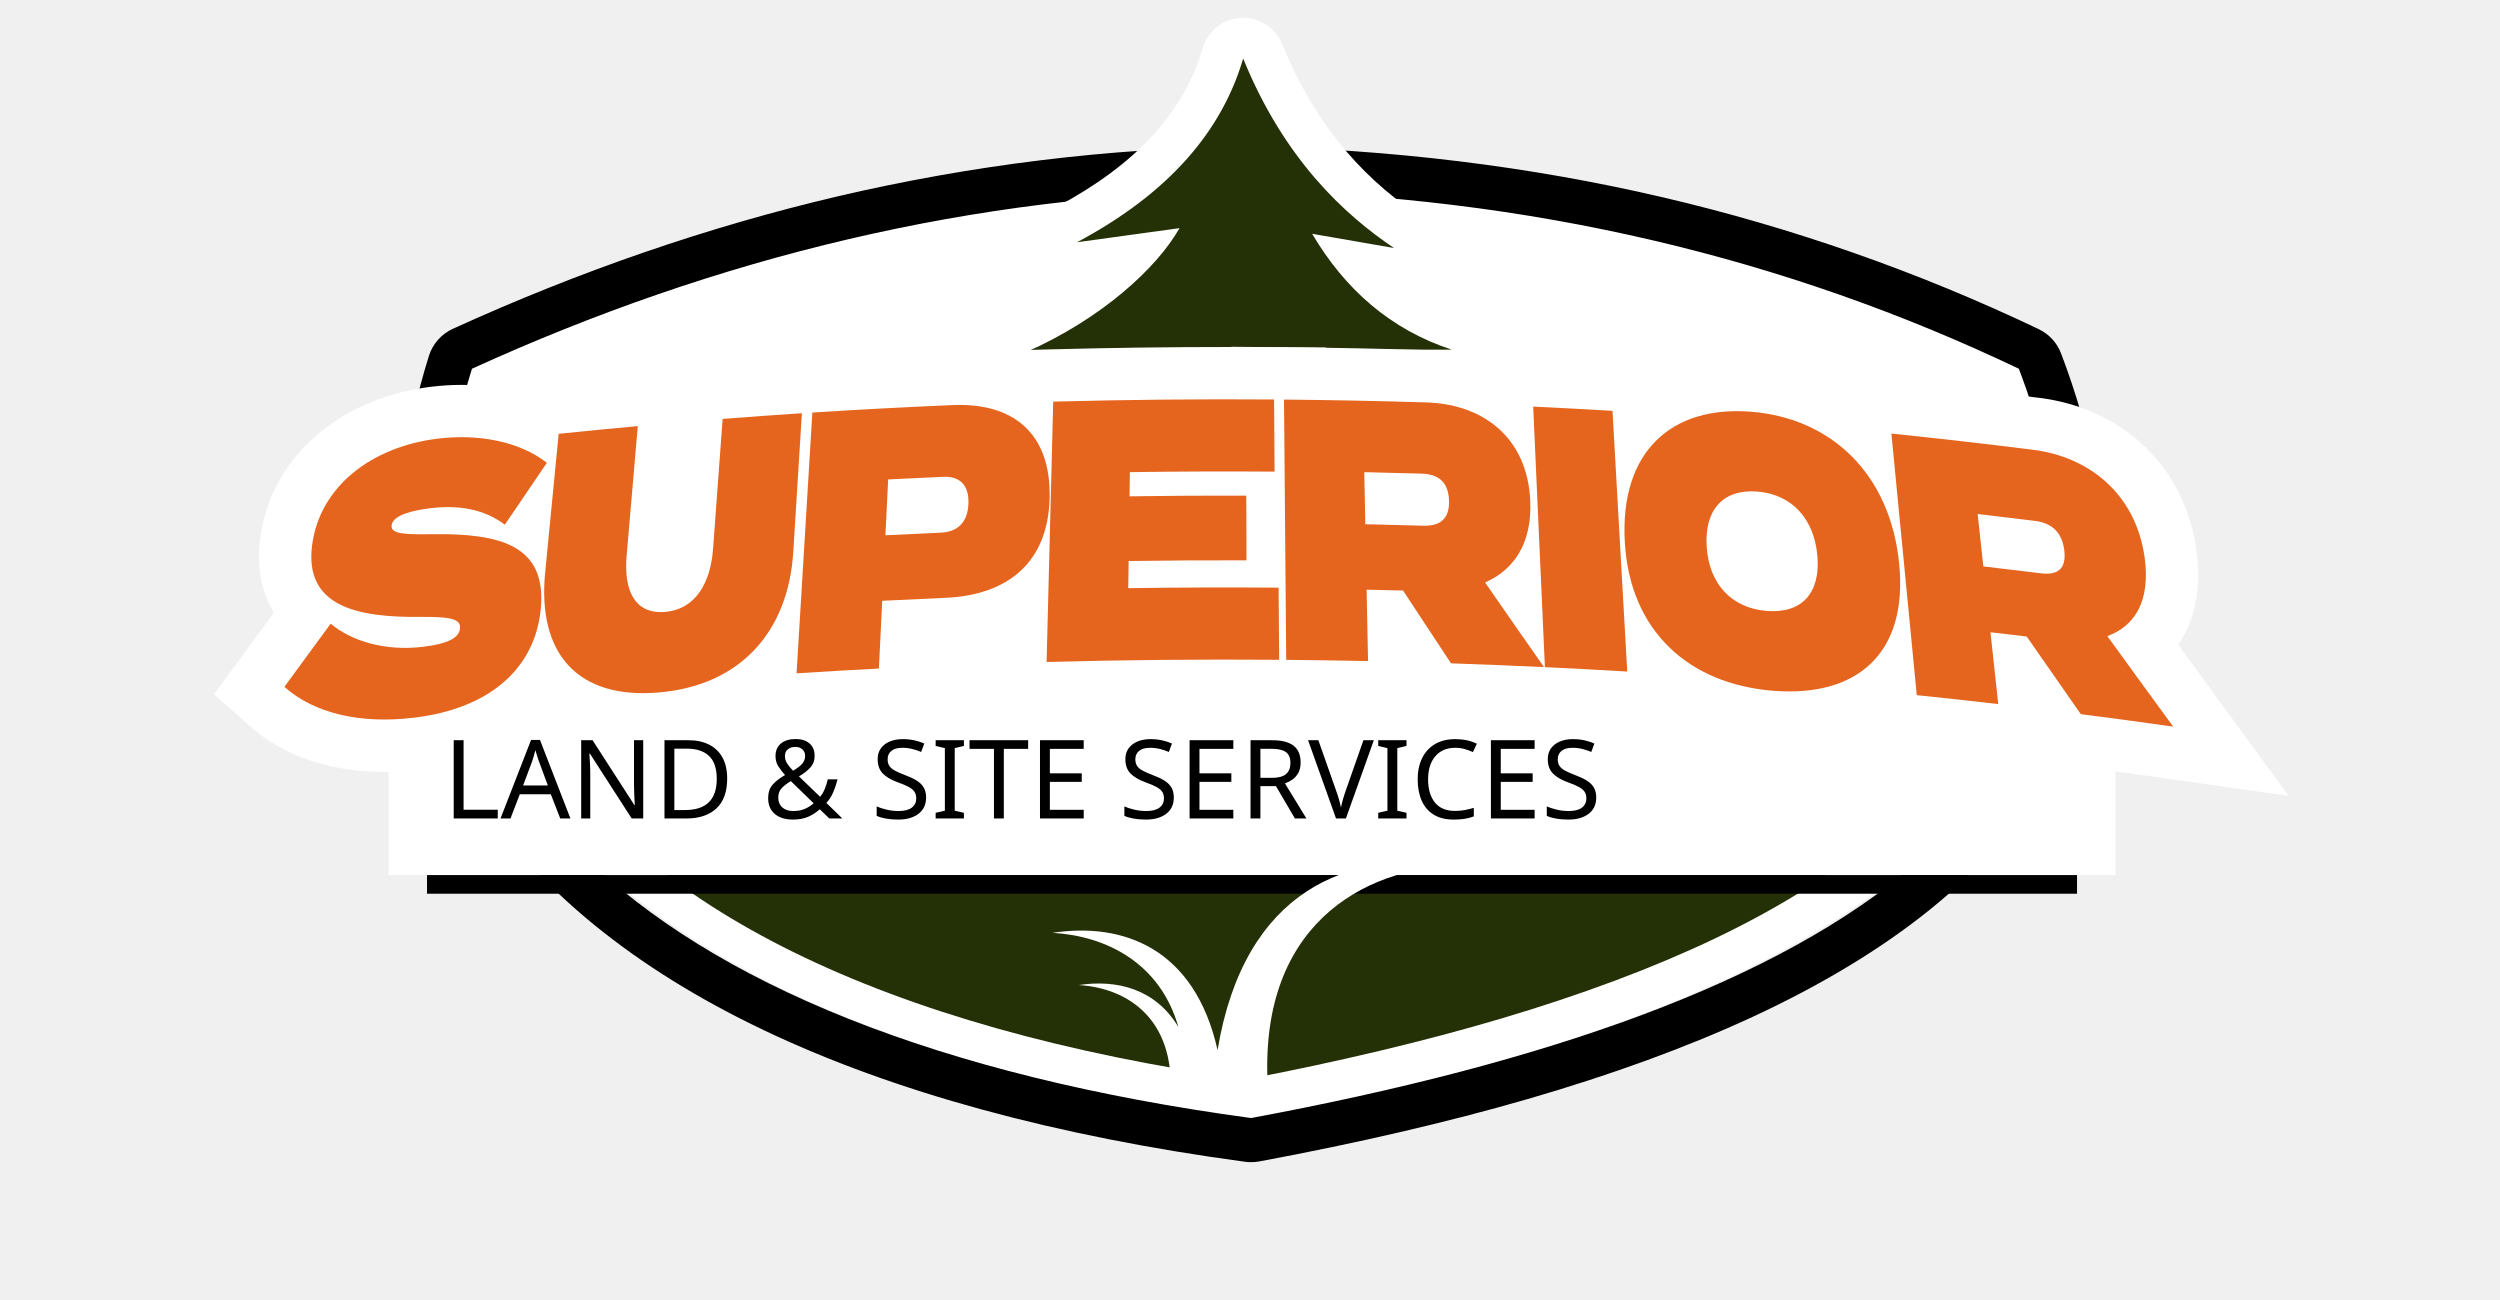
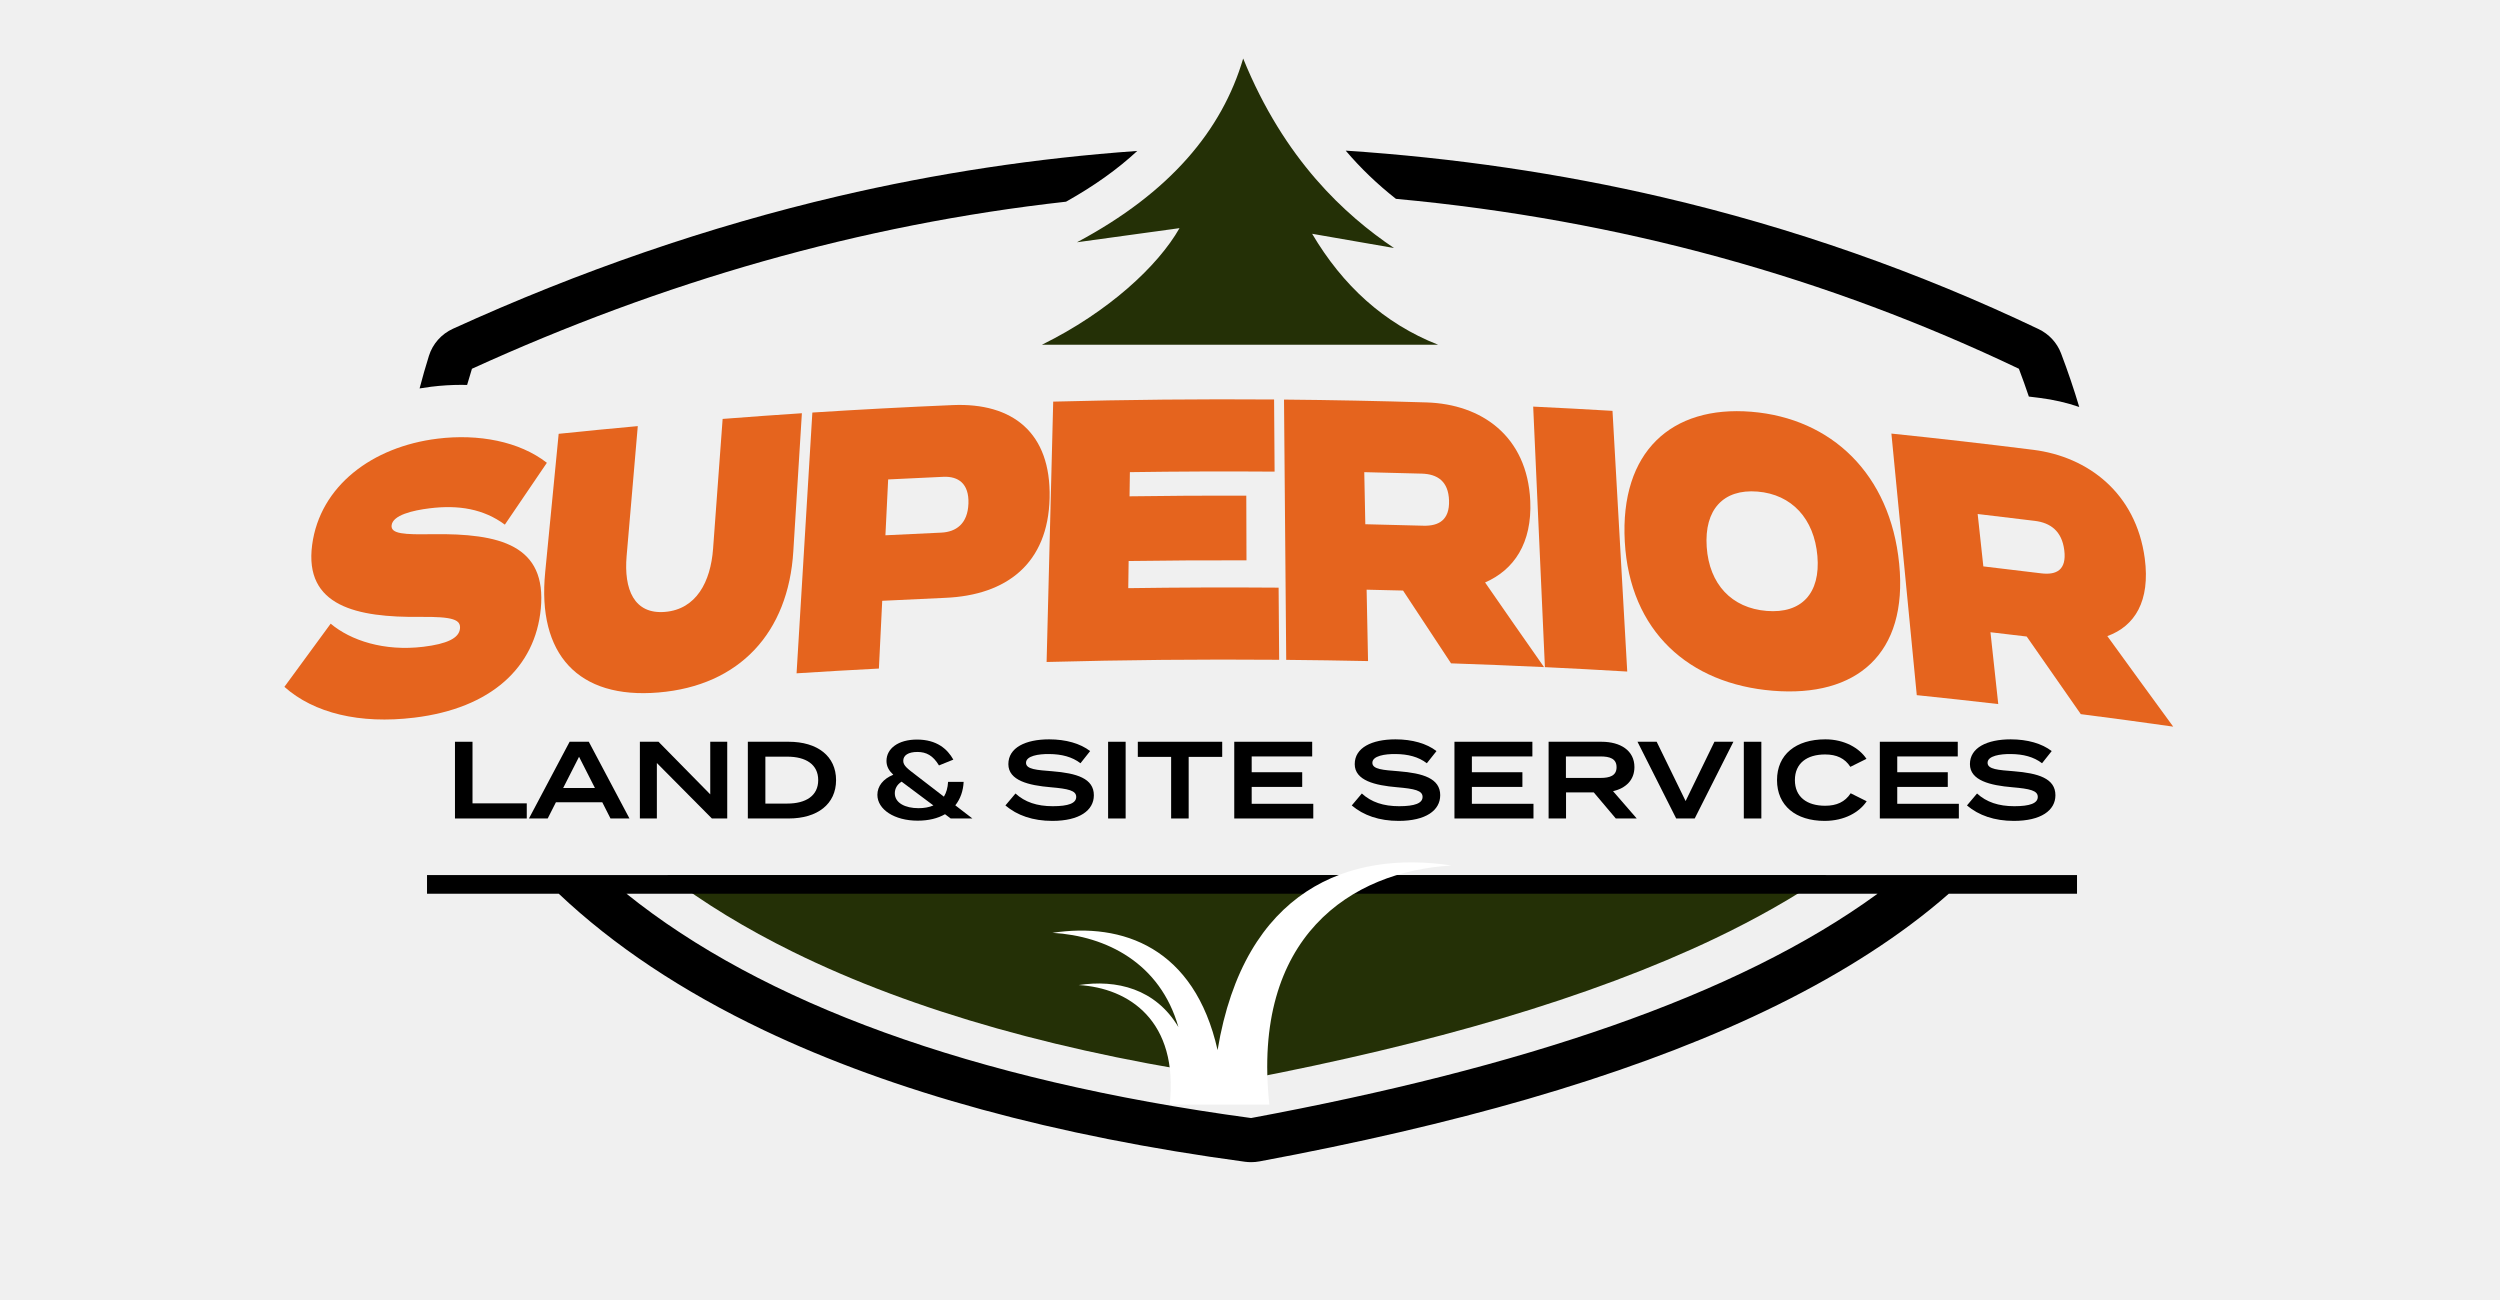
<svg xmlns="http://www.w3.org/2000/svg" id="Layer_1" version="1.1" viewBox="0 0 3600 1872">
  <defs>
    <style>
      .st0 {
-         font-family: Termina-Demi, Termina;
-         font-size: 157.83px;
-         font-weight: 300;
+         fill: #fff;
      }

      .st1 {
-         fill: #fff;
+         fill: #243006;
      }

      .st2 {
-         fill: #243006;
-       }
- 
-       .st3 {
        fill: #e5641e;
      }
    </style>
  </defs>
-   <path class="st1" d="M679.61,511.82c-171.22,558.15,219.79,975.89,1121.98,1100.02,848.96-161.12,1339.49-472.85,1105.61-1100.02-333.84-162.38-703.03-253.76-1113.8-261.68-391.25,5.42-761.25,97.82-1113.8,261.68Z" />
-   <path class="st2" d="M767.61,1044.34c4.13,7.44,8.42,14.82,12.91,22.13,73.64,120.04,195.28,222.42,361.54,304.32,173.42,85.42,392.73,147.19,652.02,183.64,134.78-25.86,258.3-55.32,367.28-87.61,116.23-34.44,219.91-73.27,308.14-115.4,90.41-43.17,167.39-91.14,228.8-142.55,60.31-50.5,107.35-105.83,139.89-164.52H767.61Z" />
-   <path d="M1801.58,1673.52c-2.95,0-5.9-.2-8.83-.59-273.32-36.89-506.47-100.65-692.98-189.52-186.89-89.05-326.34-202.86-414.48-338.28-59.05-90.73-94.68-190.86-105.88-297.63-11.09-105.72,1.78-218.47,38.26-335.12,5.39-17.22,17.97-31.4,34.63-38.99,182.39-83.15,369-147.34,554.65-190.79,192.11-44.97,389.12-69.12,585.55-71.79.3,0,.6,0,.9,0,.42,0,.83,0,1.25.01,206.41,3.9,408.11,28.54,599.5,73.23,186.52,43.56,368.67,107.42,541.38,189.82,14.96,7.14,26.55,19.65,32.36,34.94,43.94,115.57,64.84,225.08,62.12,325.5-2.7,99.67-28.61,192.93-77,277.17-41.29,71.88-99.91,138.69-174.22,198.59-69.71,56.19-155.49,108.07-254.96,154.19-93.74,43.47-202.89,83.34-324.41,118.5-114.71,33.19-244.5,63.35-385.76,89.65-3.99.74-8.03,1.11-12.08,1.11ZM679.6,531.01c-171.22,547.47,219.79,957.2,1121.98,1078.96,848.96-158.04,1339.49-463.8,1105.61-1078.96-333.84-159.27-703.03-248.9-1113.8-256.67-391.25,5.32-761.25,95.95-1113.8,256.67Z" />
-   <path class="st1" d="M1703.61,1160.61c-33.49,0-60.64-27.15-60.64-60.64v-204.07l-257.74,32.2c-2.52.32-5.04.47-7.54.47-22.95,0-44.23-13.04-54.48-34.07-11.36-23.31-6.65-51.26,11.73-69.55l107.99-107.47-53.56,10.49c-3.91.77-7.83,1.14-11.69,1.14-25.19,0-48.33-15.76-57.08-40.27-10.08-28.26,2.02-59.64,28.47-73.82,46.04-24.68,85.19-47.01,118.33-67.53-20.05-5.95-36.21-22.08-41.56-43.37-7.19-28.61,7.26-58.24,34.22-70.2,19.39-8.6,40.43-18.67,61.3-29.99-13.02-7.25-23.32-19.24-28.2-34.29-9.06-27.95,3.22-58.37,29.15-72.2,113.74-60.66,182.33-135.32,209.7-228.24,7.28-24.73,29.41-42.15,55.15-43.43,1.01-.05,2.03-.08,3.03-.08,24.57,0,46.84,14.87,56.16,37.82,42.96,105.76,106.71,186.03,194.88,245.42,23.73,15.98,33.06,46.38,22.38,72.92-5.38,13.37-15.09,23.93-27.01,30.49,22.18,15.12,46.44,26.97,72.94,35.69,28.3,9.3,45.65,37.78,40.93,67.19-2.76,17.21-12.59,31.76-26.24,40.87,24.88,12.44,51.61,24.29,80.31,35.63,27.08,10.7,42.73,39.13,37.29,67.73s-30.45,49.3-59.57,49.3h-43.35l126.59,99.26c21.16,16.59,28.87,45.15,18.93,70.14-9.24,23.23-31.69,38.22-56.31,38.22-1.86,0-3.74-.09-5.62-.26l-285.12-26.43v210.3c0,33.49-27.15,60.64-60.64,60.64h-173.13Z" />
-   <path class="st2" d="M1790.17,84.26c59.25,145.86,146.85,225.52,217.19,272.89l-117.89-20.5c47.57,80.43,113.12,137.97,201.14,166.91h-150.22c68.52,62.27,151.57,106.8,241.87,142.48h-218.96s264.79,207.61,264.79,207.61l-351.35-32.57v276.82h-173.13v-272.75l-325.89,40.71,249.51-248.32-249.51,48.85c130.74-70.07,100.2-159.46,100.2-159.46,107.53-47.7,187.42-120,220.61-178.42l-147.67,20.35c134.13-71.54,208.89-161.28,239.33-264.61Z" />
-   <rect class="st1" x="559.66" y="908.34" width="2486.49" height="351.78" />
-   <rect x="614.9" y="1260.12" width="2376" height="26.83" />
-   <path class="st1" d="M2090.24,1246.34c-146.94-22.43-298.52,34.2-336.93,265.81-33.28-147.9-137.03-184.24-237.75-168.87,77.71,4.47,155.14,43.55,181.35,135.71-32.96-55.28-88.95-68.85-143.66-60.5,72.27,4.16,144.2,51.31,131.18,172.15h19.61s21.78,0,21.78,0h19.27s18.42,0,18.42,0h64.37c-26.04-241.68,117.82-335.99,262.35-344.31Z" />
+   <path class="st1" d="M960.57,1260.12c52.87,40.19,113.44,77.15,181.49,110.67,173.42,85.42,392.73,147.19,652.02,183.64,134.78-25.86,258.3-55.32,367.28-87.61,116.23-34.44,219.91-73.27,308.14-115.4,59.63-28.48,113.42-59.03,160.75-91.29H960.57Z" />
  <g>
-     <g>
-       <path d="M778.73,876.66c-7.99,84.03-71.18,143.38-182.41,156.79-78.13,9.48-144.24-6.44-186.79-44.39,22.36-30.4,44.58-60.73,66.65-90.98,28.72,24.2,76.94,40.12,133.4,33.28,34.28-4.15,51.3-12.46,52.75-25.94,1.41-12.9-9.23-17.63-57.3-17.1-90.88.98-167.32-15.13-155.53-103.79,11.34-84.82,86.61-141.3,180.51-152.84,58.78-7.25,117.68,3.74,157.49,34.73-20.03,29.62-40.2,59.31-60.51,89.06-30.6-22.69-66.72-28.63-108.09-23.55-24.98,3.06-53.21,9.87-54.97,24.45-1.49,12.43,17.75,13.6,58.8,12.83,97-1.19,164.84,15.51,156.01,107.46Z" />
-       <path d="M1154.71,595.06c-4.11,66.17-8.21,132.33-12.32,198.5-7.01,117.58-77.63,193.85-193.92,203.6-116.28,9.93-175.12-55.39-163.37-173.37,6.46-66.37,12.92-132.73,19.38-199.1,37.96-3.93,75.94-7.64,113.93-11.1-5.36,62.35-10.71,124.7-16.07,187.05-4.14,47.86,10.55,84.3,55.38,80.48,44.84-3.77,65.64-43.21,69.12-91.02,4.58-62.28,9.17-124.57,13.75-186.85,38.03-2.97,76.07-5.7,114.12-8.2Z" />
-       <path d="M1511.44,717.1c-2.22,94.31-61.74,140.07-150.43,143.79-30.21,1.28-60.42,2.7-90.62,4.26-1.59,32.52-3.18,65.04-4.78,97.57-39.53,2.04-79.04,4.33-118.55,6.86,7.58-125.17,15.15-250.34,22.73-375.51,67.41-4.32,134.86-7.9,202.32-10.75,85.96-3.61,141.55,39.57,139.32,133.78ZM1394.55,725.25c1.06-28.93-14.6-39.56-36.03-38.64-26.53,1.15-53.05,2.41-79.57,3.78-1.31,26.8-2.62,53.61-3.94,80.41,26.73-1.38,53.47-2.65,80.21-3.81,21.62-.94,38.26-12.81,39.32-41.75Z" />
-       <path d="M1841.21,846.23c.26,34.62.52,69.25.78,103.87-111.63-.88-223.28.17-334.88,3.15,3.17-124.97,6.33-249.94,9.5-374.91,106.01-2.83,212.05-3.86,318.08-3.07.24,34.62.49,69.25.73,103.87-69.46-.51-138.93-.26-208.39.76-.16,11.6-.32,23.2-.49,34.8,56.04-.82,112.08-1.15,168.13-.98.09,31.05.18,62.11.27,93.16-56.57-.17-113.14.16-169.7.99-.18,13.03-.36,26.06-.55,39.09,72.17-1.06,144.34-1.31,216.52-.74Z" />
-       <path d="M2089.51,955.22c-23.26-35.03-46.31-69.97-69.13-104.83-17.48-.46-34.96-.88-52.45-1.25.69,34.27,1.37,68.55,2.06,102.82-39.28-.83-78.56-1.42-117.84-1.77-1.06-124.93-2.12-249.86-3.18-374.79,68.46.61,136.92,1.98,205.37,4.1,79.05,2.43,144.94,48.43,149.23,141.67,2.73,61.11-23.45,99.42-65.05,117.58,27.98,40.5,56.27,81.13,84.87,121.88-44.62-2.11-89.24-3.92-133.88-5.41ZM1966.05,754.89c27.85.59,55.7,1.3,83.54,2.13,22.45.67,37.94-8.42,37.03-36.28-.91-27.85-16.89-38.04-39.15-38.71-27.64-.83-55.28-1.53-82.92-2.12.5,24.99,1,49.98,1.5,74.97Z" />
-       <path d="M2224.66,960.69c-5.62-125.06-11.24-250.12-16.87-375.18,38.08,1.81,76.15,3.85,114.21,6.12,7.07,125.14,14.15,250.27,21.22,375.41-39.51-2.36-79.04-4.48-118.57-6.36Z" />
-       <path d="M2339.68,779.76c-7.05-129.15,67.06-196.19,182.27-186.83,115.21,9.42,200.03,89.41,212.89,219.03,12.84,129.79-61.45,192.57-182.02,182.7-120.58-9.79-206.11-85.59-213.14-214.9ZM2617.06,800.63c-4.61-53.73-36.96-88.73-86.28-92.76-49.33-4.01-76.76,26.12-73.12,79.77,3.64,53.69,36.02,88.01,86.32,92.09,50.3,4.11,77.68-25.33,73.08-79.1Z" />
-       <path d="M2996.36,1028.36c-26.19-37.36-52.15-74.61-77.91-111.76-17.39-2.11-34.78-4.17-52.18-6.18,3.74,34.48,7.47,68.96,11.21,103.44-39.09-4.52-78.2-8.8-117.33-12.84-12.18-125.55-24.36-251.11-36.54-376.66,68.19,7.04,136.33,14.84,204.4,23.4,78.61,9.86,147.88,62.23,160.44,156.27,8.15,61.62-14.32,97.63-53.9,111.97,31.33,43.3,62.95,86.75,94.87,130.36-44.32-6.31-88.67-12.31-133.05-18ZM2856,815.6c27.72,3.2,55.42,6.53,83.12,9.98,22.33,2.78,36.87-4.89,33.48-32.95-3.38-28.06-20.13-39.79-42.27-42.55-27.49-3.42-54.98-6.73-82.49-9.91,2.72,25.14,5.45,50.28,8.17,75.43Z" />
-     </g>
-     <g>
-       <path class="st1" d="M553.39,1111.46c-78.36,0-145.44-22.88-193.99-66.17l-51.17-45.62,40.62-55.22c15.22-20.69,30.47-41.49,45.56-62.11-14.67-24.16-26.02-59.33-19.58-107.73,8.02-60.01,37.84-112.65,86.25-152.26,43.06-35.24,98.3-57.86,159.74-65.41,14.57-1.8,29.31-2.71,43.77-2.71,65.39,0,125.48,18.74,169.18,52.77l55.57,43.27-39.45,58.35c-10.45,15.45-21.03,31.06-31.67,46.71,28.57,32.95,40.51,76.17,35.48,128.54-5.83,61.26-32.7,114.62-77.71,154.22-43.31,38.12-100.73,61.72-170.66,70.15-17.57,2.13-35.07,3.22-51.95,3.22Z" />
-       <path class="st1" d="M925.99,1073.48c-86.53,0-136.99-35.67-164.08-65.6-21.97-24.27-37.43-54.1-45.94-88.66-7.58-30.81-9.55-65.39-5.83-102.8l25.34-260.29,61.24-6.35c38.08-3.95,76.72-7.71,114.85-11.19l58.65-5.35v-.04s2.92-.23,2.92-.23l28.03-2.56-.03.37,33.6-2.62c38.16-2.98,76.87-5.76,115.04-8.26l85.42-5.61-17.61,283.83c-4.53,75.82-30.96,141.32-76.42,189.43-46.38,49.07-110.83,78.35-186.39,84.69-9.77.83-19.45,1.25-28.78,1.25Z" />
-       <path class="st1" d="M1098.63,523.16l66.35-4.25c67.63-4.33,136.25-7.98,203.96-10.84,4.36-.18,8.72-.28,12.97-.28,78.69,0,125.59,31.11,151.08,57.21,25.56,26.17,55.64,74.12,53.75,153.88-1.97,83.56-37.86,133.12-67.62,159.99-20.43,18.44-44.91,32.7-72.78,42.39-24.83,8.63-52.48,13.64-82.18,14.89-7.27.31-14.57.62-21.88.95l-4.77,97.32-68.01,3.52c-39.09,2.02-78.67,4.31-117.63,6.81l-85.16,5.45,31.91-527.05Z" />
-       <path class="st1" d="M1443.12,504.96l71.48-1.91c83.29-2.23,167.77-3.35,251.09-3.35,23.08,0,46.48.09,69.56.26l74.24.55,1.79,254.53-41.17-.3.05,16.4,45.82.36,1.9,254.53-76.49-.6c-25.11-.2-50.58-.3-75.69-.3-85.14,0-171.46,1.15-256.59,3.43l-79.32,2.12,13.32-525.71Z" />
-       <path class="st1" d="M2219.83,1035.86c-44.08-2.09-88.78-3.89-132.84-5.37l-38.76-1.3-1.39-2.09.04,1.8-78.47-1.66c-38.84-.82-78.18-1.41-116.92-1.76l-74.02-.66-4.46-525.46,76.64.69c68.69.61,138.34,2,207.03,4.13,58.6,1.8,110.42,20.93,149.83,55.31,44.32,38.67,69.33,93.37,72.31,158.19v.1c1.98,44.16-6.82,83.29-26.14,116.3-3.83,6.55-8.07,12.82-12.7,18.78,14.94,21.47,30,43.02,45.07,64.49l88.25,125.77-153.48-7.27Z" />
-       <path class="st1" d="M2338.73,1042.23c-38.99-2.33-78.58-4.45-117.65-6.31l-68.59-3.26-23.66-526.32,82.53,3.92c38.23,1.81,76.96,3.89,115.14,6.17l66.92,4,29.78,526.84-84.48-5.05Z" />
-       <path class="st1" d="M2576.79,1071c-9.79,0-19.92-.42-30.12-1.26-78.15-6.34-145.79-35.29-195.54-83.72-52.27-50.88-82.24-120.78-86.67-202.16-5.62-103.03,31.06-164.64,62.83-198.19,42.7-45.09,102.81-68.92,173.84-68.92,8.79,0,17.84.37,26.91,1.11,75.59,6.18,142,36.05,192.11,86.37,50.7,50.92,81.69,120.19,89.64,200.31,10.02,101.21-23.88,162.19-54.08,195.52-42.04,46.41-103.91,70.94-178.92,70.94ZM2533.03,785c1.11,10.58,4.23,14.68,5.21,15.73.83.88,1.98,1.57,3.28,2.11-1.08-7.17-3.25-12.98-6.03-15.97-.35-.38-1.04-1.12-2.46-1.87Z" />
-       <path class="st1" d="M3118.8,1120.93c-43.74-6.23-88.16-12.23-132.02-17.85l-33-4.23-.25-.35-84.71-9.8c-38.55-4.46-77.72-8.75-116.41-12.74l-61.28-6.33-51.39-529.64,91.6,9.46c68.43,7.07,137.76,15,206.05,23.58,56.22,7.05,106.79,29.72,146.24,65.55,43.7,39.69,71.18,93.46,79.47,155.48v.1c5.99,45.22.34,84.96-16.78,118.13-2.92,5.65-6.14,11.06-9.66,16.22,17.74,24.4,35.64,48.92,53.52,73.36l105.6,144.25-176.99-25.19Z" />
-     </g>
-     <g>
-       <path class="st3" d="M778.73,876.66c-7.99,84.03-71.18,143.38-182.41,156.79-78.13,9.48-144.24-6.44-186.79-44.39,22.36-30.4,44.58-60.73,66.65-90.98,28.72,24.2,76.94,40.12,133.4,33.28,34.28-4.15,51.3-12.46,52.75-25.94,1.41-12.9-9.23-17.63-57.3-17.1-90.88.98-167.32-15.13-155.53-103.79,11.34-84.82,86.61-141.3,180.51-152.84,58.78-7.25,117.68,3.74,157.49,34.73-20.03,29.62-40.2,59.31-60.51,89.06-30.6-22.69-66.72-28.63-108.09-23.55-24.98,3.06-53.21,9.87-54.97,24.45-1.49,12.43,17.75,13.6,58.8,12.83,97-1.19,164.84,15.51,156.01,107.46Z" />
-       <path class="st3" d="M1154.71,595.06c-4.11,66.17-8.21,132.33-12.32,198.5-7.01,117.58-77.63,193.85-193.92,203.6-116.28,9.93-175.12-55.39-163.37-173.37,6.46-66.37,12.92-132.73,19.38-199.1,37.96-3.93,75.94-7.64,113.93-11.1-5.36,62.35-10.71,124.7-16.07,187.05-4.14,47.86,10.55,84.3,55.38,80.48,44.84-3.77,65.64-43.21,69.12-91.02,4.58-62.28,9.17-124.57,13.75-186.85,38.03-2.97,76.07-5.7,114.12-8.2Z" />
-       <path class="st3" d="M1511.44,717.1c-2.22,94.31-61.74,140.07-150.43,143.79-30.21,1.28-60.42,2.7-90.62,4.26-1.59,32.52-3.18,65.04-4.78,97.57-39.53,2.04-79.04,4.33-118.55,6.86,7.58-125.17,15.15-250.34,22.73-375.51,67.41-4.32,134.86-7.9,202.32-10.75,85.96-3.61,141.55,39.57,139.32,133.78ZM1394.55,725.25c1.06-28.93-14.6-39.56-36.03-38.64-26.53,1.15-53.05,2.41-79.57,3.78-1.31,26.8-2.62,53.61-3.94,80.41,26.73-1.38,53.47-2.65,80.21-3.81,21.62-.94,38.26-12.81,39.32-41.75Z" />
-       <path class="st3" d="M1841.21,846.23c.26,34.62.52,69.25.78,103.87-111.63-.88-223.28.17-334.88,3.15,3.17-124.97,6.33-249.94,9.5-374.91,106.01-2.83,212.05-3.86,318.08-3.07.24,34.62.49,69.25.73,103.87-69.46-.51-138.93-.26-208.39.76-.16,11.6-.32,23.2-.49,34.8,56.04-.82,112.08-1.15,168.13-.98.09,31.05.18,62.11.27,93.16-56.57-.17-113.14.16-169.7.99-.18,13.03-.36,26.06-.55,39.09,72.17-1.06,144.34-1.31,216.52-.74Z" />
-       <path class="st3" d="M2089.51,955.22c-23.26-35.03-46.31-69.97-69.13-104.83-17.48-.46-34.96-.88-52.45-1.25.69,34.27,1.37,68.55,2.06,102.82-39.28-.83-78.56-1.42-117.84-1.77-1.06-124.93-2.12-249.86-3.18-374.79,68.46.61,136.92,1.98,205.37,4.1,79.05,2.43,144.94,48.43,149.23,141.67,2.73,61.11-23.45,99.42-65.05,117.58,27.98,40.5,56.27,81.13,84.87,121.88-44.62-2.11-89.24-3.92-133.88-5.41ZM1966.05,754.89c27.85.59,55.7,1.3,83.54,2.13,22.45.67,37.94-8.42,37.03-36.28-.91-27.85-16.89-38.04-39.15-38.71-27.64-.83-55.28-1.53-82.92-2.12.5,24.99,1,49.98,1.5,74.97Z" />
-       <path class="st3" d="M2224.66,960.69c-5.62-125.06-11.24-250.12-16.87-375.18,38.08,1.81,76.15,3.85,114.21,6.12,7.07,125.14,14.15,250.27,21.22,375.41-39.51-2.36-79.04-4.48-118.57-6.36Z" />
-       <path class="st3" d="M2339.68,779.76c-7.05-129.15,67.06-196.19,182.27-186.83,115.21,9.42,200.03,89.41,212.89,219.03,12.84,129.79-61.45,192.57-182.02,182.7-120.58-9.79-206.11-85.59-213.14-214.9ZM2617.06,800.63c-4.61-53.73-36.96-88.73-86.28-92.76-49.33-4.01-76.76,26.12-73.12,79.77,3.64,53.69,36.02,88.01,86.32,92.09,50.3,4.11,77.68-25.33,73.08-79.1Z" />
-       <path class="st3" d="M2996.36,1028.36c-26.19-37.36-52.15-74.61-77.91-111.76-17.39-2.11-34.78-4.17-52.18-6.18,3.74,34.48,7.47,68.96,11.21,103.44-39.09-4.52-78.2-8.8-117.33-12.84-12.18-125.55-24.36-251.11-36.54-376.66,68.19,7.04,136.33,14.84,204.4,23.4,78.61,9.86,147.88,62.23,160.44,156.27,8.15,61.62-14.32,97.63-53.9,111.97,31.33,43.3,62.95,86.75,94.87,130.36-44.32-6.31-88.67-12.31-133.05-18ZM2856,815.6c27.72,3.2,55.42,6.53,83.12,9.98,22.33,2.78,36.87-4.89,33.48-32.95-3.38-28.06-20.13-39.79-42.27-42.55-27.49-3.42-54.98-6.73-82.49-9.91,2.72,25.14,5.45,50.28,8.17,75.43Z" />
-     </g>
+     <path d="M2010.17,286.34c325.12,30.13,622.99,113.93,897.03,244.67,5.13,13.5,9.91,26.84,14.34,40.04,5.29.66,10.58,1.31,15.86,1.97,19.67,2.47,38.65,6.85,56.7,13.04-7.56-25.42-16.29-51.18-26.2-77.25-5.81-15.29-17.4-27.8-32.36-34.94-172.72-82.4-354.86-146.27-541.38-189.82-146.89-34.3-299.86-56.78-456.36-67.14,21.71,25.49,45.79,48.59,72.38,69.44Z" />
+     <path d="M2835.45,1260.12H777.43h0-162.53v26.83h189.7c79.02,74.74,177.72,140.49,295.17,196.46,186.51,88.87,419.67,152.63,692.98,189.52,2.93.4,5.88.59,8.83.59,4.05,0,8.09-.37,12.08-1.11,141.25-26.3,271.04-56.46,385.76-89.65,121.52-35.16,230.67-75.03,324.41-118.5,99.47-46.13,185.25-98.01,254.96-154.19,9.42-7.59,18.58-15.3,27.49-23.12h184.62v-26.83h-155.45ZM1801.58,1609.97c-403.73-54.49-705.05-166.66-899.46-323.02h1801.6c-203.38,148.47-515.59,251.06-902.14,323.02Z" />
+     <path d="M664.59,554.22c2.69,0,5.38.04,8.05.1,2.21-7.74,4.52-15.51,6.96-23.31,274.03-124.92,558.61-207.49,855.51-240.58,40.06-22.42,74.19-46.71,102.57-73.08-144.78,10.26-289.09,32.08-430.73,65.23-185.65,43.45-372.26,107.65-554.65,190.79-16.66,7.59-29.24,21.77-34.63,38.99-4.92,15.74-9.4,31.4-13.46,46.99,5.48-.93,11.02-1.75,16.62-2.44,14.57-1.8,29.31-2.71,43.77-2.71Z" />
  </g>
-   <text class="st0" transform="translate(638.0354 1178.617)">
-     <tspan x="0" y="0">LAND &amp; SITE SERVICES</tspan>
-   </text>
+   <path class="st0" d="M2090.24,1246.34c-146.94-22.43-298.52,34.2-336.93,265.81-33.28-147.9-137.03-184.24-237.75-168.87,77.71,4.47,155.14,43.55,181.35,135.71-32.96-55.28-88.95-68.85-143.66-60.5,72.27,4.16,144.2,51.31,131.18,172.15h19.61s21.78,0,21.78,0h19.27s18.42,0,18.42,0h64.37c-26.04-241.68,117.82-335.99,262.35-344.31Z" />
+   <g>
+     <path d="M758.54,1156.84v21.78h-103.38v-110.49h25.25v88.7h78.13Z" />
+     <path d="M867.29,1155.26h-66.77l-11.84,23.36h-26.99l58.56-110.49h27.62l58.56,110.49h-27.31l-11.84-23.36ZM856.71,1134.74l-22.89-44.98-22.89,44.98h45.77Z" />
+     <path d="M1047.22,1068.13v110.49h-22.1l-79.23-79.87v79.87h-24.46v-110.49h26.83l74.5,75.76v-75.76h24.46Z" />
+     <path d="M1203.94,1123.37c0,34.41-26.67,55.24-68.34,55.24h-58.71v-110.49h58.71c41.67,0,68.34,20.83,68.34,55.24ZM1178.22,1123.37c0-22.73-17.99-33.78-44.51-33.78h-31.57v67.55h31.57c26.52,0,44.51-11.05,44.51-33.78Z" />
+     <path d="M1369.03,1178.62l-8.21-6.16c-10.42,6-23.52,9.31-39.46,9.31-33.3,0-57.93-16.1-57.93-37.25,0-12.47,8.37-23.04,22.89-28.88-6-5.68-9.79-11.68-9.79-19.89,0-17.68,16.73-30.78,43.88-30.78,28.73,0,43.88,13.73,52.4,28.88l-20.68,8.37c-8.52-14.21-18.15-19.41-31.09-19.41s-20.36,4.73-20.36,12.78c0,7.1,6.47,11.52,18.78,20.99l39.77,30.62c3.47-5.68,5.52-12.63,6-21.31h22.41c-.63,13.1-4.74,24.62-12,33.78l24.62,18.94h-31.25ZM1344.09,1159.83l-45.77-34.25c-6.79,4.26-9.79,10.42-9.79,16.73,0,14.05,15.15,21.47,34.09,21.47,8.05,0,15.31-1.26,21.47-3.95Z" />
+     <path d="M1575.16,1145.16c0,21.78-20.68,36.93-59.82,36.93-27.94,0-50.67-7.89-67.55-22.25l14.52-17.21c13.57,12.47,31.09,18.31,53.66,18.31s33.78-4.26,33.78-13.42-11.36-11.68-36.78-13.89c-31.57-2.68-60.93-9.63-60.93-33.3s24.62-35.67,58.72-35.67c24.15,0,44.98,6,59.03,16.89l-13.89,17.52c-12.15-9.31-27.15-13.1-45.14-13.26-14.99-.16-33.3,2.53-33.3,12.63,0,9.47,15.78,10.42,37.72,12.15,35.2,2.84,59.98,10.26,59.98,34.57Z" />
+     <path d="M1595.67,1178.62v-110.49h25.25v110.49h-25.25Z" />
+     <path d="M1759.98,1089.91h-48.3v88.7h-25.25v-88.7h-47.98v-21.78h121.53v21.78Z" />
+     <path d="M1891.13,1157.47v21.15h-113.8v-110.49h112.22v21.15h-87.13v22.73h72.76v21.15h-72.76v24.31h88.7Z" />
+     <path d="M2073.9,1145.16c0,21.78-20.68,36.93-59.82,36.93-27.94,0-50.67-7.89-67.55-22.25l14.52-17.21c13.57,12.47,31.09,18.31,53.67,18.31s33.78-4.26,33.78-13.42-11.36-11.68-36.78-13.89c-31.57-2.68-60.92-9.63-60.92-33.3s24.62-35.67,58.71-35.67c24.15,0,44.98,6,59.03,16.89l-13.89,17.52c-12.15-9.31-27.15-13.1-45.14-13.26-14.99-.16-33.3,2.53-33.3,12.63,0,9.47,15.78,10.42,37.72,12.15,35.2,2.84,59.98,10.26,59.98,34.57Z" />
+     <path d="M2208.21,1157.47v21.15h-113.8v-110.49h112.22v21.15h-87.13v22.73h72.76v21.15h-72.76v24.31h88.7Z" />
+     <path d="M2326.75,1178.62l-31.73-37.57h-39.93v37.57h-25.1v-110.49h76.24c26.99,0,47.35,12.47,47.35,36.46,0,18.78-12.47,30.46-30.78,34.72l34.09,39.3h-30.15ZM2304.81,1120.22c13.26,0,23.04-3.16,23.04-15.47s-9.79-15.47-23.04-15.47h-49.88v30.94h49.88Z" />
+     <path d="M2385.61,1068.13l41.67,85.39,41.51-85.39h27.31l-55.72,110.49h-26.67l-55.72-110.49h27.62Z" />
+     <path d="M2511.09,1178.62v-110.49h25.25v110.49h-25.25Z" />
+     <path d="M2664.98,1142.31l23.04,11.52c-10.42,15.63-31.73,28.25-60.61,28.25-41.51,0-68.5-21.94-68.5-58.72s26.99-58.71,69.61-58.71c27.78,0,49.09,12.78,59.19,28.09l-23.2,11.52c-7.89-12.31-19.89-17.84-36.3-17.84-26.2,0-43.56,12.63-43.56,36.93s17.36,36.93,43.56,36.93c16.42,0,28.57-5.37,36.78-17.99Z" />
+     <path d="M2820.75,1157.47v21.15h-113.8v-110.49h112.22v21.15h-87.13v22.73h72.76v21.15h-72.76v24.31h88.7Z" />
+     <path d="M2959.8,1145.16c0,21.78-20.68,36.93-59.82,36.93-27.94,0-50.67-7.89-67.55-22.25l14.52-17.21c13.57,12.47,31.09,18.31,53.67,18.31s33.78-4.26,33.78-13.42-11.36-11.68-36.78-13.89c-31.57-2.68-60.92-9.63-60.92-33.3s24.62-35.67,58.71-35.67c24.15,0,44.98,6,59.03,16.89l-13.89,17.52c-12.15-9.31-27.15-13.1-45.14-13.26-14.99-.16-33.3,2.53-33.3,12.63,0,9.47,15.78,10.42,37.72,12.15,35.2,2.84,59.98,10.26,59.98,34.57Z" />
+   </g>
+   <path class="st1" d="M1500.4,496.4h570.43c-78.14-30.73-137.43-85.47-181.36-159.75l117.89,20.5c-70.33-47.37-157.93-127.03-217.19-272.89-30.44,103.33-105.2,193.07-239.33,264.61l147.67-20.35c-30.83,54.26-101.96,120.52-198.12,167.89Z" />
+   <g>
+     <path class="st2" d="M778.73,876.66c-7.99,84.03-71.18,143.38-182.41,156.79-78.13,9.48-144.24-6.44-186.79-44.39,22.36-30.4,44.58-60.73,66.65-90.98,28.72,24.2,76.94,40.12,133.4,33.28,34.28-4.15,51.3-12.46,52.75-25.94,1.41-12.9-9.23-17.63-57.3-17.1-90.88.98-167.32-15.13-155.53-103.79,11.34-84.82,86.61-141.3,180.51-152.84,58.78-7.25,117.68,3.74,157.49,34.73-20.03,29.62-40.2,59.31-60.51,89.06-30.6-22.69-66.72-28.63-108.09-23.55-24.98,3.06-53.21,9.87-54.97,24.45-1.49,12.43,17.75,13.6,58.8,12.83,97-1.19,164.84,15.51,156.01,107.46Z" />
+     <path class="st2" d="M1154.71,595.06c-4.11,66.17-8.21,132.33-12.32,198.5-7.01,117.58-77.63,193.85-193.92,203.6-116.28,9.93-175.12-55.39-163.37-173.37,6.46-66.37,12.92-132.73,19.38-199.1,37.96-3.93,75.94-7.64,113.93-11.1-5.36,62.35-10.71,124.7-16.07,187.05-4.14,47.86,10.55,84.3,55.38,80.48,44.84-3.77,65.64-43.21,69.12-91.02,4.58-62.28,9.17-124.57,13.75-186.85,38.03-2.97,76.07-5.7,114.12-8.2Z" />
+     <path class="st2" d="M1511.44,717.1c-2.22,94.31-61.74,140.07-150.43,143.79-30.21,1.28-60.42,2.7-90.62,4.26-1.59,32.52-3.18,65.04-4.78,97.57-39.53,2.04-79.04,4.33-118.55,6.86,7.58-125.17,15.15-250.34,22.73-375.51,67.41-4.32,134.86-7.9,202.32-10.75,85.96-3.61,141.55,39.57,139.32,133.78ZM1394.55,725.25c1.06-28.93-14.6-39.56-36.03-38.64-26.53,1.15-53.05,2.41-79.57,3.78-1.31,26.8-2.62,53.61-3.94,80.41,26.73-1.38,53.47-2.65,80.21-3.81,21.62-.94,38.26-12.81,39.32-41.75Z" />
+     <path class="st2" d="M1841.21,846.23c.26,34.62.52,69.25.78,103.87-111.63-.88-223.28.17-334.88,3.15,3.17-124.97,6.33-249.94,9.5-374.91,106.01-2.83,212.05-3.86,318.08-3.07.24,34.62.49,69.25.73,103.87-69.46-.51-138.93-.26-208.39.76-.16,11.6-.32,23.2-.49,34.8,56.04-.82,112.08-1.15,168.13-.98.09,31.05.18,62.11.27,93.16-56.57-.17-113.14.16-169.7.99-.18,13.03-.36,26.06-.55,39.09,72.17-1.06,144.34-1.31,216.52-.74Z" />
+     <path class="st2" d="M2089.51,955.22c-23.26-35.03-46.31-69.97-69.13-104.83-17.48-.46-34.96-.88-52.45-1.25.69,34.27,1.37,68.55,2.06,102.82-39.28-.83-78.56-1.42-117.84-1.77-1.06-124.93-2.12-249.86-3.18-374.79,68.46.61,136.92,1.98,205.37,4.1,79.05,2.43,144.94,48.43,149.23,141.67,2.73,61.11-23.45,99.42-65.05,117.58,27.98,40.5,56.27,81.13,84.87,121.88-44.62-2.11-89.24-3.92-133.88-5.41ZM1966.05,754.89c27.85.59,55.7,1.3,83.54,2.13,22.45.67,37.94-8.42,37.03-36.28-.91-27.85-16.89-38.04-39.15-38.71-27.64-.83-55.28-1.53-82.92-2.12.5,24.99,1,49.98,1.5,74.97Z" />
+     <path class="st2" d="M2224.66,960.69c-5.62-125.06-11.24-250.12-16.87-375.18,38.08,1.81,76.15,3.85,114.21,6.12,7.07,125.14,14.15,250.27,21.22,375.41-39.51-2.36-79.04-4.48-118.57-6.36Z" />
+     <path class="st2" d="M2339.68,779.76c-7.05-129.15,67.06-196.19,182.27-186.83,115.21,9.42,200.03,89.41,212.89,219.03,12.84,129.79-61.45,192.57-182.02,182.7-120.58-9.79-206.11-85.59-213.14-214.9ZM2617.06,800.63c-4.61-53.73-36.96-88.73-86.28-92.76-49.33-4.01-76.76,26.12-73.12,79.77,3.64,53.69,36.02,88.01,86.32,92.09,50.3,4.11,77.68-25.33,73.08-79.1Z" />
+     <path class="st2" d="M2996.36,1028.36c-26.19-37.36-52.15-74.61-77.91-111.76-17.39-2.11-34.78-4.17-52.18-6.18,3.74,34.48,7.47,68.96,11.21,103.44-39.09-4.52-78.2-8.8-117.33-12.84-12.18-125.55-24.36-251.11-36.54-376.66,68.19,7.04,136.33,14.84,204.4,23.4,78.61,9.86,147.88,62.23,160.44,156.27,8.15,61.62-14.32,97.63-53.9,111.97,31.33,43.3,62.95,86.75,94.87,130.36-44.32-6.31-88.67-12.31-133.05-18ZM2856,815.6c27.72,3.2,55.42,6.53,83.12,9.98,22.33,2.78,36.87-4.89,33.48-32.95-3.38-28.06-20.13-39.79-42.27-42.55-27.49-3.42-54.98-6.73-82.49-9.91,2.72,25.14,5.45,50.28,8.17,75.43Z" />
+   </g>
</svg>
